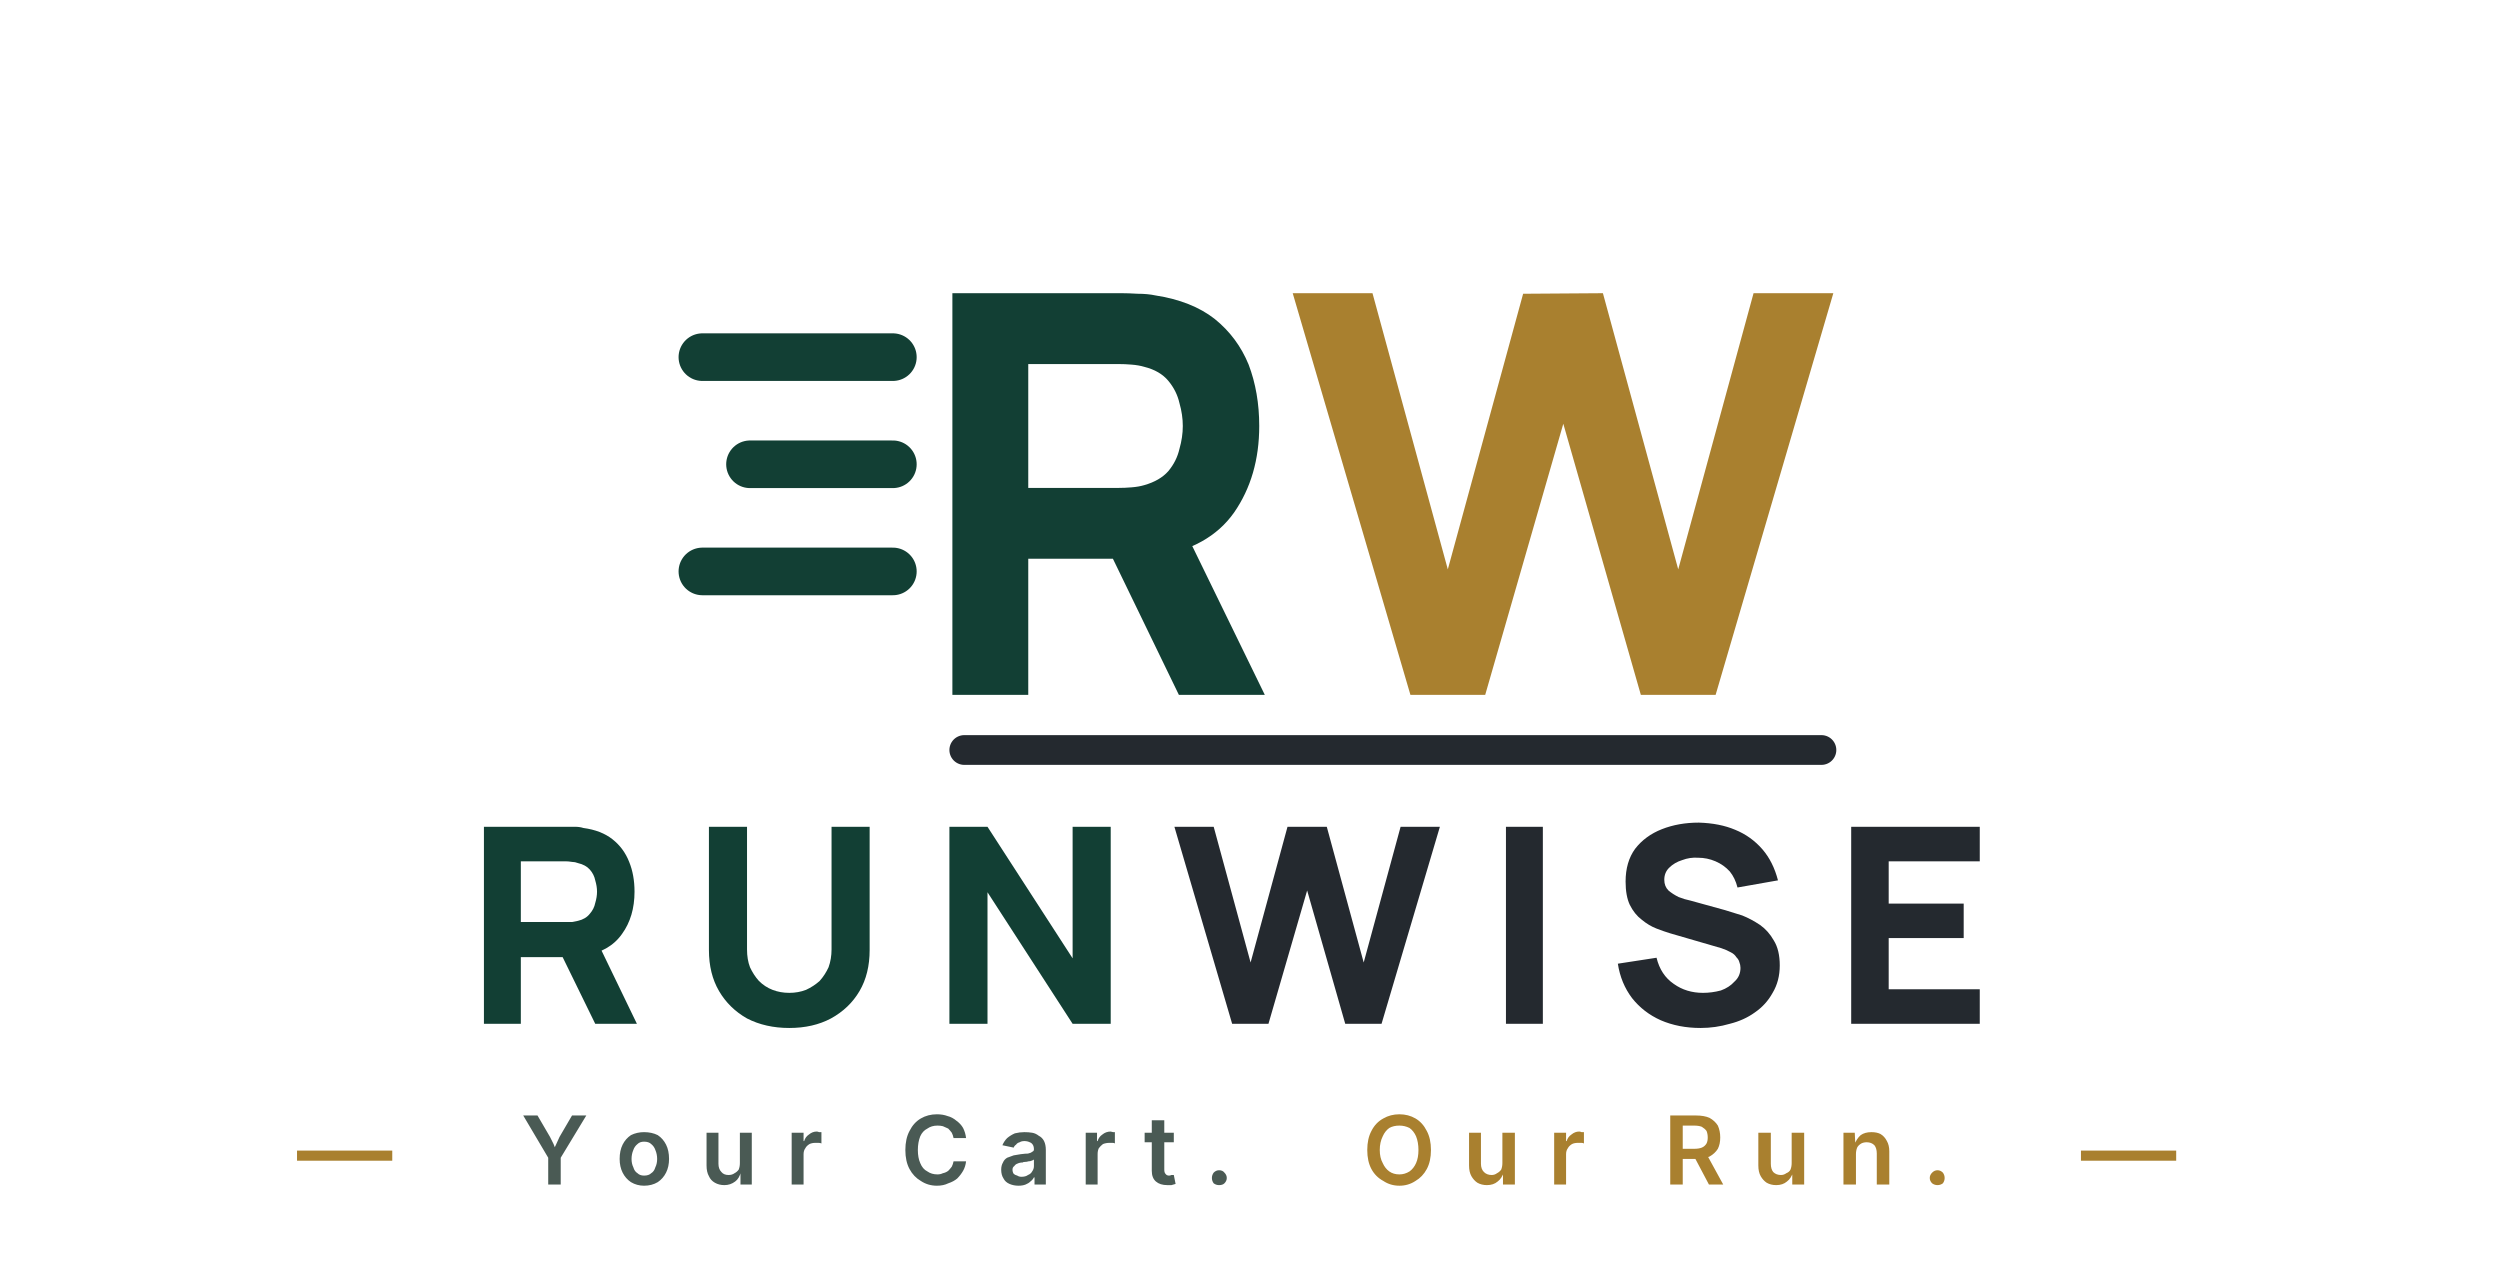
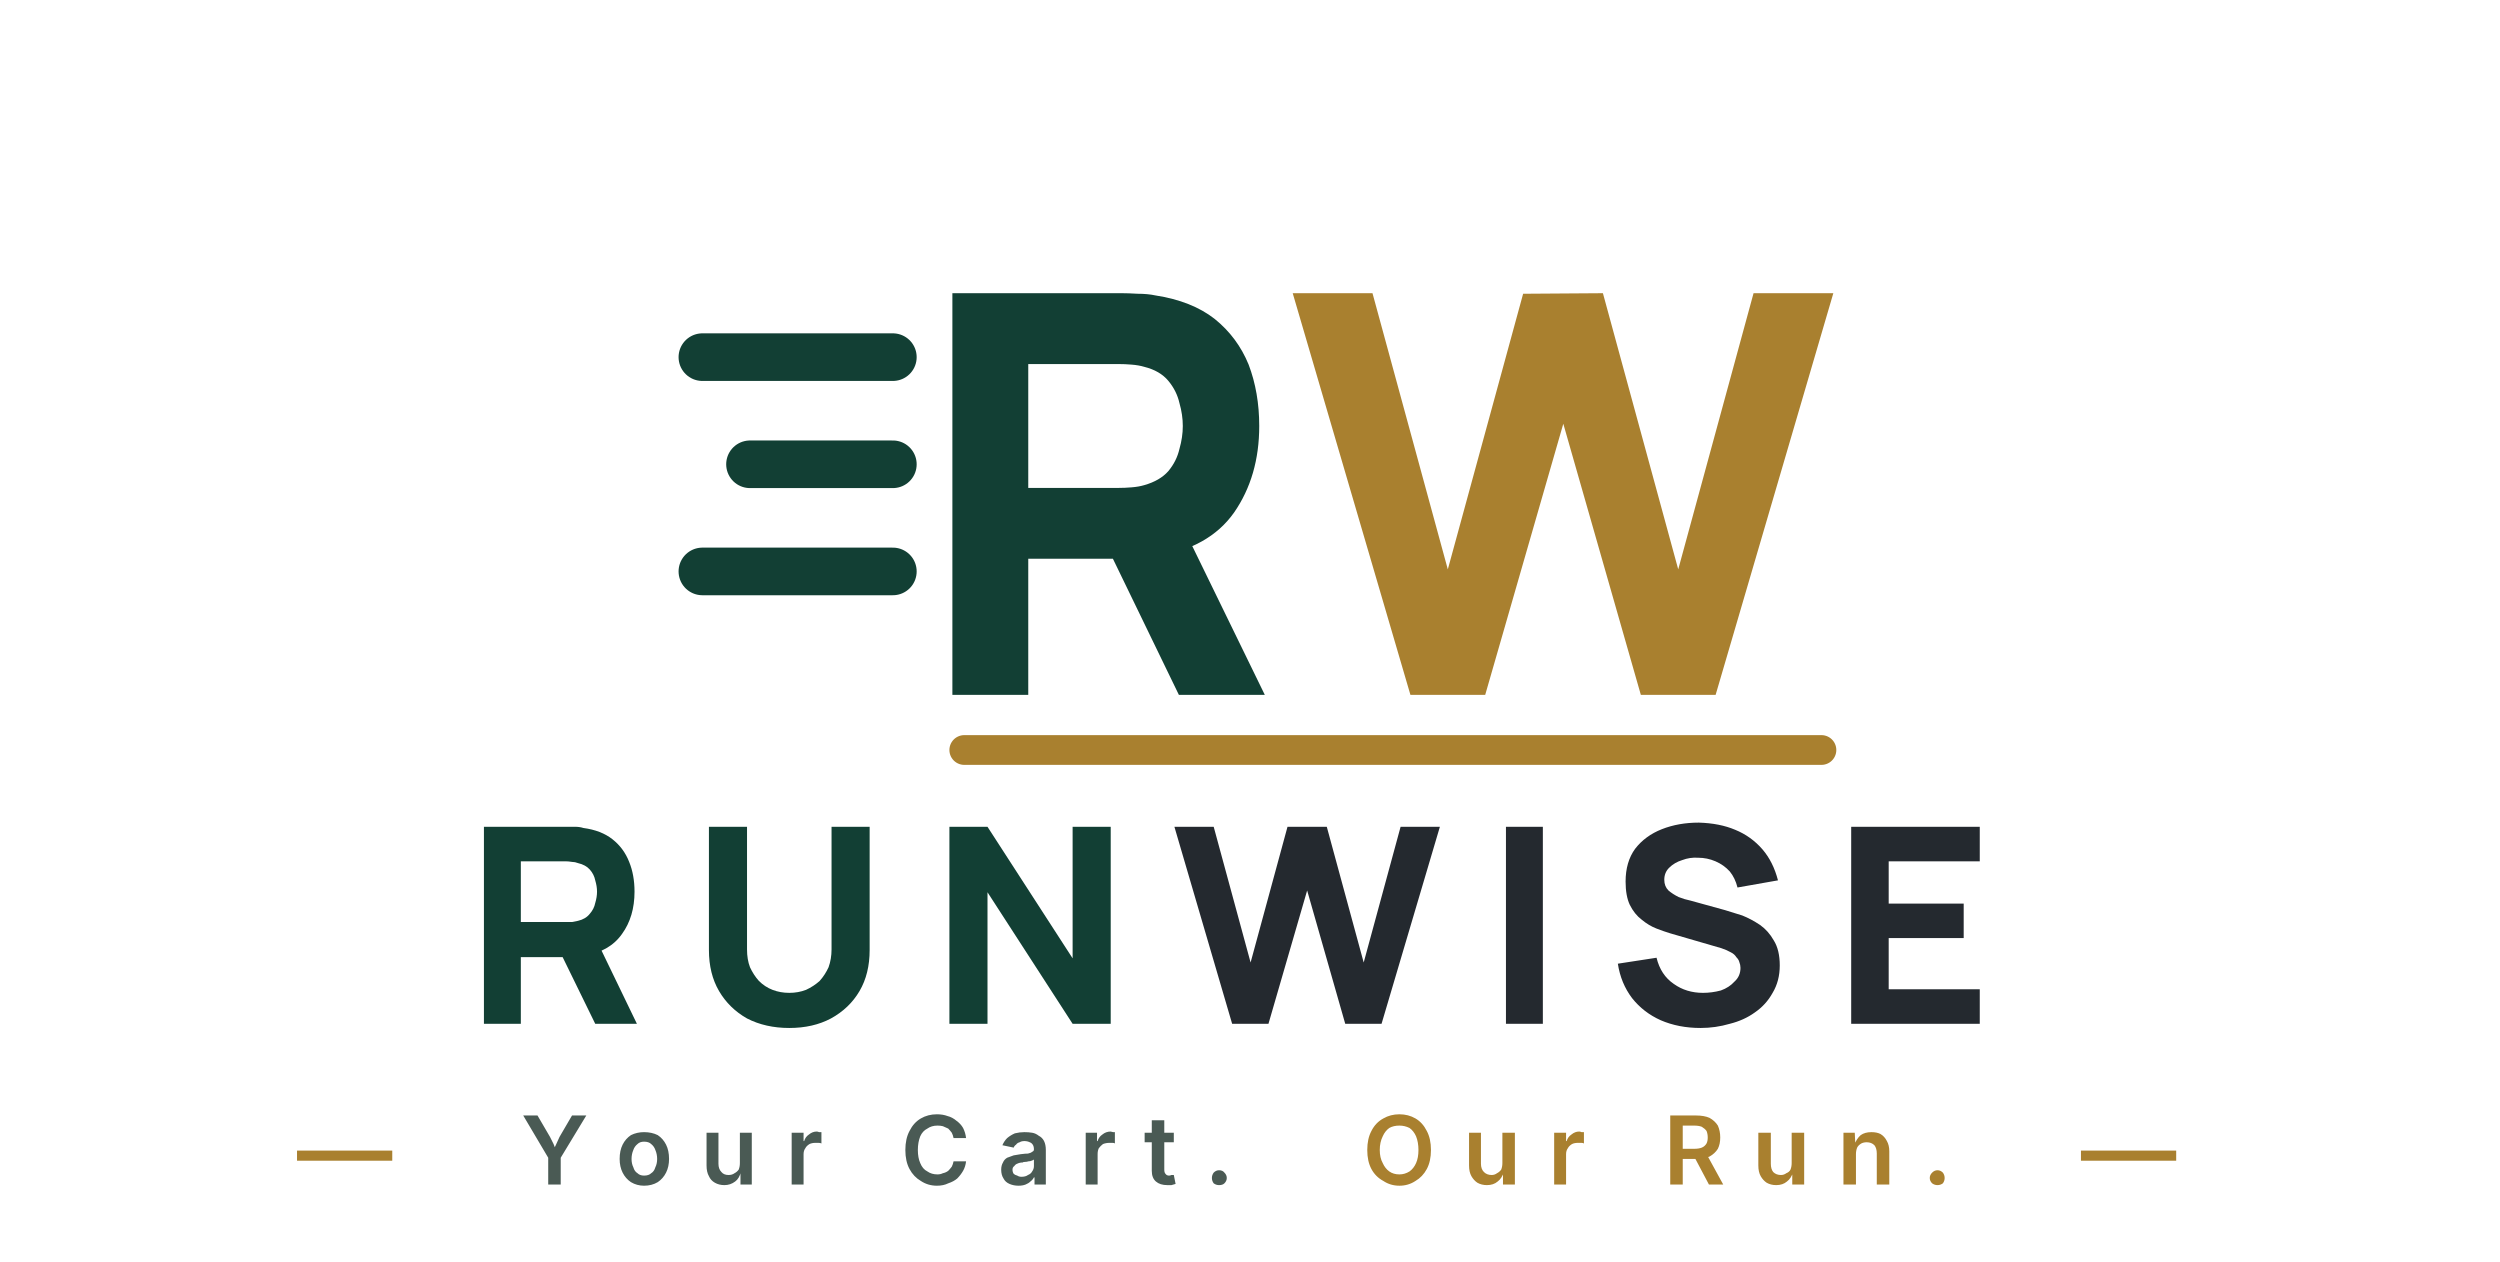
<svg xmlns="http://www.w3.org/2000/svg" viewBox="0 0 420 212" role="img" aria-label="RunWise — Your Cart. Our Run.">
  <g fill="#123F34" transform="translate(234 83) scale(0.9373) translate(-85.950 36.000)">
    <path d="M20.6 0L7 0L7-72L37.4-72Q38.5-72 40.2-71.9Q42-71.9 43.4-71.6Q49.9-70.6 54-67.4Q58.1-64.1 60.1-59.2Q62-54.2 62-48.2Q62-39.2 57.5-32.7Q53-26.3 43.4-24.8L37.4-24.4L20.6-24.4L20.6 0M63 0L47.6 0L33.4-29.3L47.4-32L63 0M20.6-59.3L20.6-37.1L36.8-37.1Q37.9-37.1 39.1-37.2Q40.4-37.3 41.4-37.6Q44.2-38.4 45.7-40.1Q47.2-41.9 47.7-44.1Q48.3-46.2 48.3-48.2Q48.3-50.2 47.7-52.3Q47.2-54.5 45.7-56.3Q44.2-58.1 41.4-58.8Q40.4-59.1 39.1-59.2Q37.9-59.3 36.8-59.3" />
  </g>
  <g fill="#A9802F" transform="translate(234 83) scale(0.9373) translate(-85.950 36.000)">
    <path d="M102.5 0L89.1 0L68-72L82.3-72L95.8-22.5L109.3-71.9L123.6-72L137.1-22.5L150.6-72L164.9-72L143.8 0L130.4 0L116.5-48.6" />
  </g>
  <g stroke="#123F34" stroke-width="8" stroke-linecap="round" fill="none">
    <path d="M118 60 L150 60" />
    <path d="M126 78 L150 78" />
    <path d="M118 96 L150 96" />
  </g>
-   <path d="M162 126 L306 126" stroke="#24292F" stroke-width="5" stroke-linecap="round" fill="none" />
+   <path d="M162 126 L306 126" stroke="#A9802F" stroke-width="5" stroke-linecap="round" fill="none" />
  <g fill="#123F34">
    <path d="M87.5 172L81.3 172L81.3 138.9L95.3 138.9Q95.8 138.9 96.6 138.9Q97.4 138.9 98 139.1Q101 139.5 102.9 141Q104.8 142.5 105.7 144.8Q106.6 147 106.6 149.8Q106.6 154 104.5 156.9Q102.4 159.9 98 160.6L95.3 160.8L87.5 160.8L87.5 172M107 172L100 172L93.4 158.5L99.9 157.3L107 172M87.5 144.7L87.5 154.9L95 154.9Q95.5 154.9 96.1 154.9Q96.6 154.8 97.1 154.7Q98.4 154.4 99.1 153.5Q99.8 152.7 100 151.7Q100.3 150.7 100.3 149.8Q100.3 148.9 100 147.9Q99.8 146.9 99.1 146.1Q98.4 145.3 97.1 145Q96.6 144.8 96.1 144.8Q95.5 144.7 95 144.7 M132.6 172.7Q128.6 172.7 125.5 171.1Q122.5 169.4 120.8 166.5Q119.1 163.6 119.1 159.6L119.1 138.9L125.5 138.9L125.5 159.5Q125.5 161.2 126 162.5Q126.6 163.8 127.5 164.8Q128.5 165.8 129.8 166.3Q131.1 166.8 132.6 166.8Q134.1 166.8 135.4 166.3Q136.7 165.7 137.7 164.8Q138.6 163.8 139.2 162.5Q139.7 161.1 139.7 159.5L139.7 138.9L146.1 138.9L146.1 159.6Q146.1 163.6 144.4 166.5Q142.7 169.4 139.6 171.1Q136.6 172.7 132.6 172.7 M165.9 172L159.5 172L159.5 138.9L165.9 138.9L180.2 161L180.2 138.9L186.6 138.9L186.6 172L180.2 172L165.9 149.9" />
  </g>
  <g fill="#24292F">
    <path d="M213.1 172L207 172L197.3 138.9L203.9 138.9L210.1 161.7L216.3 138.9L222.9 138.9L229.1 161.7L235.3 138.9L241.9 138.9L232.1 172L226 172L219.6 149.6 M259.2 172L253 172L253 138.9L259.2 138.9 M285.7 172.7Q282 172.7 279 171.4Q276.1 170.1 274.2 167.7Q272.3 165.2 271.8 161.9L278.3 160.9Q279 163.8 281.2 165.3Q283.3 166.8 286.1 166.8Q287.6 166.8 289.1 166.4Q290.5 165.9 291.4 164.9Q292.4 164 292.4 162.6Q292.4 162.1 292.2 161.6Q292.1 161.2 291.7 160.8Q291.4 160.3 290.8 160Q290.1 159.6 289.2 159.3L280.6 156.8Q279.6 156.5 278.3 156Q277 155.5 275.8 154.5Q274.6 153.6 273.8 152Q273.1 150.5 273.1 148.1Q273.1 144.8 274.7 142.6Q276.4 140.4 279.2 139.3Q282 138.2 285.4 138.2Q288.9 138.3 291.5 139.4Q294.2 140.5 296.1 142.7Q297.9 144.8 298.7 147.9L291.9 149.1Q291.5 147.5 290.6 146.4Q289.6 145.3 288.2 144.7Q286.8 144.1 285.3 144.1Q283.9 144 282.6 144.5Q281.3 144.9 280.4 145.8Q279.6 146.6 279.6 147.8Q279.6 148.9 280.3 149.6Q281 150.2 282 150.7Q283 151.1 284 151.3L289.8 152.9Q291.1 153.3 292.7 153.8Q294.2 154.4 295.7 155.4Q297.1 156.4 298 158Q299 159.6 299 162.2Q299 164.8 297.8 166.8Q296.7 168.8 294.8 170.1Q293 171.4 290.6 172Q288.2 172.7 285.7 172.7 M332.6 172L311 172L311 138.9L332.6 138.9L332.6 144.7L317.3 144.7L317.3 151.8L329.9 151.8L329.9 157.6L317.3 157.6L317.3 166.2L332.6 166.2" />
  </g>
  <g fill="#A9802F">
    <path d="M49.9 193.3L65.9 193.3L65.9 195L49.9 195" />
  </g>
  <g fill="#4A5A54">
    <path d="M94.2 199L92.1 199L92.1 194.5L87.9 187.4L90.3 187.4L92.4 191Q92.7 191.6 93 192.2Q93.2 192.7 93.5 193.5L92.9 193.5Q93.2 192.7 93.5 192.1Q93.7 191.6 94 191L96.1 187.4L98.5 187.4L94.2 194.5 M108.2 199.2Q107 199.2 106 198.6Q105.1 198 104.6 197Q104.1 196 104.1 194.7Q104.1 193.3 104.6 192.3Q105.1 191.3 106 190.7Q107 190.2 108.2 190.2Q109.5 190.2 110.5 190.7Q111.4 191.3 111.9 192.3Q112.4 193.3 112.4 194.7Q112.4 196 111.9 197Q111.4 198 110.5 198.6Q109.5 199.2 108.2 199.2M108.2 197.5Q109 197.5 109.4 197.1Q109.9 196.8 110.1 196.1Q110.4 195.5 110.4 194.7Q110.4 193.9 110.1 193.2Q109.9 192.6 109.4 192.2Q109 191.8 108.2 191.8Q107.5 191.8 107.1 192.2Q106.6 192.6 106.4 193.2Q106.1 193.9 106.1 194.7Q106.1 195.5 106.4 196.1Q106.6 196.8 107.1 197.1Q107.5 197.5 108.2 197.5 M121.7 199.1Q120.8 199.1 120.1 198.7Q119.4 198.3 119.1 197.6Q118.7 196.9 118.7 195.8L118.7 190.3L120.7 190.3L120.7 195.5Q120.7 196.4 121.2 196.9Q121.6 197.4 122.4 197.4Q123 197.4 123.4 197.1Q123.8 196.9 124.1 196.5Q124.3 196 124.3 195.4L124.3 190.3L126.3 190.3L126.3 199L124.4 199L124.4 196.8L124.5 196.8Q124.2 198 123.5 198.5Q122.7 199.1 121.7 199.1 M135 199L133 199L133 190.3L135 190.3L135 191.7L135.1 191.7Q135.3 191 135.9 190.6Q136.5 190.1 137.2 190.1Q137.4 190.1 137.6 190.2Q137.8 190.2 138 190.2L138 192.1Q137.8 192 137.5 192Q137.3 192 137 192Q136.4 192 136 192.2Q135.5 192.5 135.3 192.9Q135 193.3 135 193.9 M157.4 199.2Q155.9 199.2 154.7 198.4Q153.5 197.7 152.8 196.4Q152.1 195.1 152.1 193.2Q152.1 191.3 152.8 190Q153.5 188.6 154.7 187.9Q155.9 187.2 157.4 187.2Q158.4 187.2 159.2 187.5Q160 187.7 160.7 188.3Q161.4 188.8 161.8 189.5Q162.2 190.3 162.3 191.2L160.2 191.2Q160.1 190.7 159.9 190.3Q159.6 189.9 159.3 189.6Q158.9 189.4 158.4 189.2Q158 189.1 157.5 189.1Q156.5 189.1 155.8 189.6Q155 190 154.6 190.9Q154.2 191.9 154.2 193.2Q154.2 194.5 154.6 195.4Q155 196.4 155.8 196.8Q156.5 197.3 157.5 197.3Q158 197.3 158.4 197.1Q158.9 197 159.3 196.7Q159.6 196.4 159.9 196Q160.1 195.6 160.2 195.1L162.3 195.1Q162.2 196 161.8 196.7Q161.4 197.4 160.8 198Q160.2 198.5 159.3 198.8Q158.5 199.2 157.4 199.2 M171.1 199.2Q170.3 199.2 169.6 198.9Q168.9 198.6 168.6 198Q168.2 197.4 168.2 196.5Q168.2 195.8 168.5 195.3Q168.7 194.8 169.2 194.5Q169.7 194.3 170.3 194.1Q170.9 194 171.5 193.9Q172.3 193.8 172.7 193.8Q173.2 193.7 173.4 193.5Q173.7 193.4 173.7 193.1L173.7 193.1Q173.7 192.6 173.5 192.3Q173.3 192 173 191.9Q172.6 191.7 172.1 191.7Q171.6 191.7 171.3 191.9Q170.9 192 170.7 192.3Q170.4 192.5 170.3 192.8L168.4 192.4Q168.7 191.7 169.2 191.2Q169.8 190.7 170.5 190.4Q171.3 190.2 172.1 190.2Q172.8 190.2 173.4 190.3Q174 190.4 174.5 190.8Q175.1 191.1 175.4 191.7Q175.7 192.3 175.7 193.2L175.7 199L173.8 199L173.8 197.8L173.7 197.8Q173.5 198.2 173.1 198.5Q172.8 198.8 172.3 199Q171.8 199.2 171.1 199.2M171.6 197.7Q172.3 197.7 172.7 197.4Q173.2 197.2 173.4 196.8Q173.7 196.4 173.7 195.9L173.7 194.8Q173.6 194.9 173.3 195Q173.1 195.1 172.8 195.1Q172.5 195.2 172.2 195.2Q171.9 195.2 171.8 195.3Q171.3 195.3 170.9 195.5Q170.6 195.6 170.4 195.9Q170.1 196.1 170.1 196.5Q170.1 196.9 170.3 197.2Q170.5 197.4 170.9 197.5Q171.2 197.7 171.6 197.7 M184.4 199L182.4 199L182.4 190.3L184.3 190.3L184.3 191.7L184.4 191.7Q184.6 191 185.2 190.6Q185.8 190.1 186.6 190.1Q186.7 190.1 187 190.2Q187.2 190.2 187.3 190.2L187.3 192.1Q187.2 192 186.9 192Q186.6 192 186.4 192Q185.8 192 185.3 192.2Q184.9 192.5 184.6 192.9Q184.4 193.3 184.4 193.9 M192.3 190.3L197.2 190.3L197.2 191.9L192.3 191.9L192.3 190.3M193.5 196.7L193.5 188.2L195.6 188.2L195.6 196.5Q195.6 197 195.8 197.2Q196 197.5 196.4 197.5Q196.6 197.5 196.8 197.4Q197 197.4 197.2 197.4L197.5 198.9Q197.1 199 196.8 199.1Q196.4 199.1 196.1 199.1Q194.9 199.1 194.2 198.5Q193.5 197.9 193.5 196.7 M204.8 199.1Q204.3 199.1 203.9 198.8Q203.6 198.4 203.6 197.9Q203.6 197.4 203.9 197Q204.3 196.6 204.8 196.6Q205.4 196.6 205.7 197Q206.1 197.4 206.1 197.9Q206.1 198.4 205.7 198.8Q205.4 199.1 204.8 199.1" />
  </g>
  <g fill="#A9802F">
    <path d="M235.1 199.2Q233.6 199.2 232.4 198.4Q231.1 197.7 230.4 196.4Q229.7 195.1 229.7 193.2Q229.7 191.3 230.4 190Q231.1 188.6 232.4 187.9Q233.6 187.2 235.1 187.2Q236.6 187.2 237.8 187.9Q239 188.6 239.7 190Q240.4 191.3 240.4 193.2Q240.4 195.1 239.7 196.4Q239 197.7 237.8 198.4Q236.6 199.2 235.1 199.2M235.1 197.3Q236 197.3 236.8 196.8Q237.5 196.3 237.9 195.4Q238.3 194.5 238.3 193.2Q238.3 191.9 237.9 190.9Q237.5 190 236.8 189.5Q236 189.1 235.1 189.1Q234.1 189.1 233.4 189.5Q232.7 190 232.3 190.9Q231.8 191.9 231.8 193.2Q231.8 194.5 232.3 195.4Q232.7 196.3 233.4 196.8Q234.1 197.3 235.1 197.3 M249.8 199.1Q248.9 199.1 248.2 198.7Q247.6 198.3 247.2 197.6Q246.8 196.9 246.8 195.8L246.8 190.3L248.8 190.3L248.8 195.5Q248.8 196.4 249.3 196.9Q249.8 197.4 250.6 197.4Q251.1 197.4 251.5 197.1Q251.9 196.9 252.2 196.5Q252.4 196 252.4 195.4L252.4 190.3L254.5 190.3L254.5 199L252.5 199L252.5 196.8L252.7 196.8Q252.3 198 251.6 198.5Q250.9 199.1 249.8 199.1 M263.1 199L261.1 199L261.1 190.3L263.1 190.3L263.1 191.7L263.2 191.7Q263.4 191 264 190.6Q264.6 190.1 265.3 190.1Q265.5 190.1 265.7 190.2Q265.9 190.2 266.1 190.2L266.1 192.1Q265.9 192 265.7 192Q265.4 192 265.1 192Q264.5 192 264.1 192.2Q263.6 192.5 263.4 192.9Q263.1 193.3 263.1 193.9 M282.7 199L280.6 199L280.6 187.4L284.9 187.4Q286.3 187.4 287.2 187.8Q288.1 188.3 288.6 189.1Q289 190 289 191.1Q289 192.2 288.6 193Q288.1 193.8 287.2 194.3Q286.3 194.7 284.9 194.7L281.8 194.7L281.8 193L284.6 193Q285.4 193 285.9 192.8Q286.4 192.6 286.7 192.1Q286.9 191.7 286.9 191.1Q286.9 190.5 286.7 190Q286.4 189.6 285.9 189.3Q285.4 189.1 284.6 189.1L282.7 189.1L282.7 199M289.5 199L287.1 199L284.3 193.7L286.6 193.7 M298.4 199.1Q297.5 199.1 296.8 198.7Q296.2 198.3 295.8 197.6Q295.4 196.9 295.4 195.8L295.4 190.3L297.5 190.3L297.5 195.5Q297.5 196.4 297.9 196.9Q298.4 197.4 299.2 197.4Q299.7 197.4 300.1 197.1Q300.6 196.9 300.8 196.5Q301 196 301 195.4L301 190.3L303.1 190.3L303.1 199L301.1 199L301.1 196.8L301.3 196.8Q300.9 198 300.2 198.5Q299.5 199.1 298.4 199.1 M311.8 193.9L311.8 199L309.7 199L309.7 190.3L311.6 190.3L311.7 192.4L311.5 192.4Q311.9 191.3 312.6 190.7Q313.3 190.2 314.4 190.2Q315.3 190.2 315.9 190.5Q316.6 190.9 317 191.7Q317.4 192.4 317.4 193.4L317.4 199L315.3 199L315.3 193.8Q315.3 192.9 314.9 192.4Q314.4 191.9 313.6 191.9Q313.1 191.9 312.7 192.1Q312.2 192.4 312 192.8Q311.8 193.3 311.8 193.9 M325.5 199.1Q325 199.1 324.6 198.8Q324.2 198.4 324.2 197.9Q324.2 197.4 324.6 197Q325 196.6 325.5 196.6Q326 196.6 326.4 197Q326.7 197.4 326.7 197.9Q326.7 198.4 326.4 198.8Q326 199.1 325.5 199.1" />
  </g>
  <g fill="#A9802F">
    <path d="M349.6 193.3L365.6 193.3L365.6 195L349.6 195" />
  </g>
</svg>
